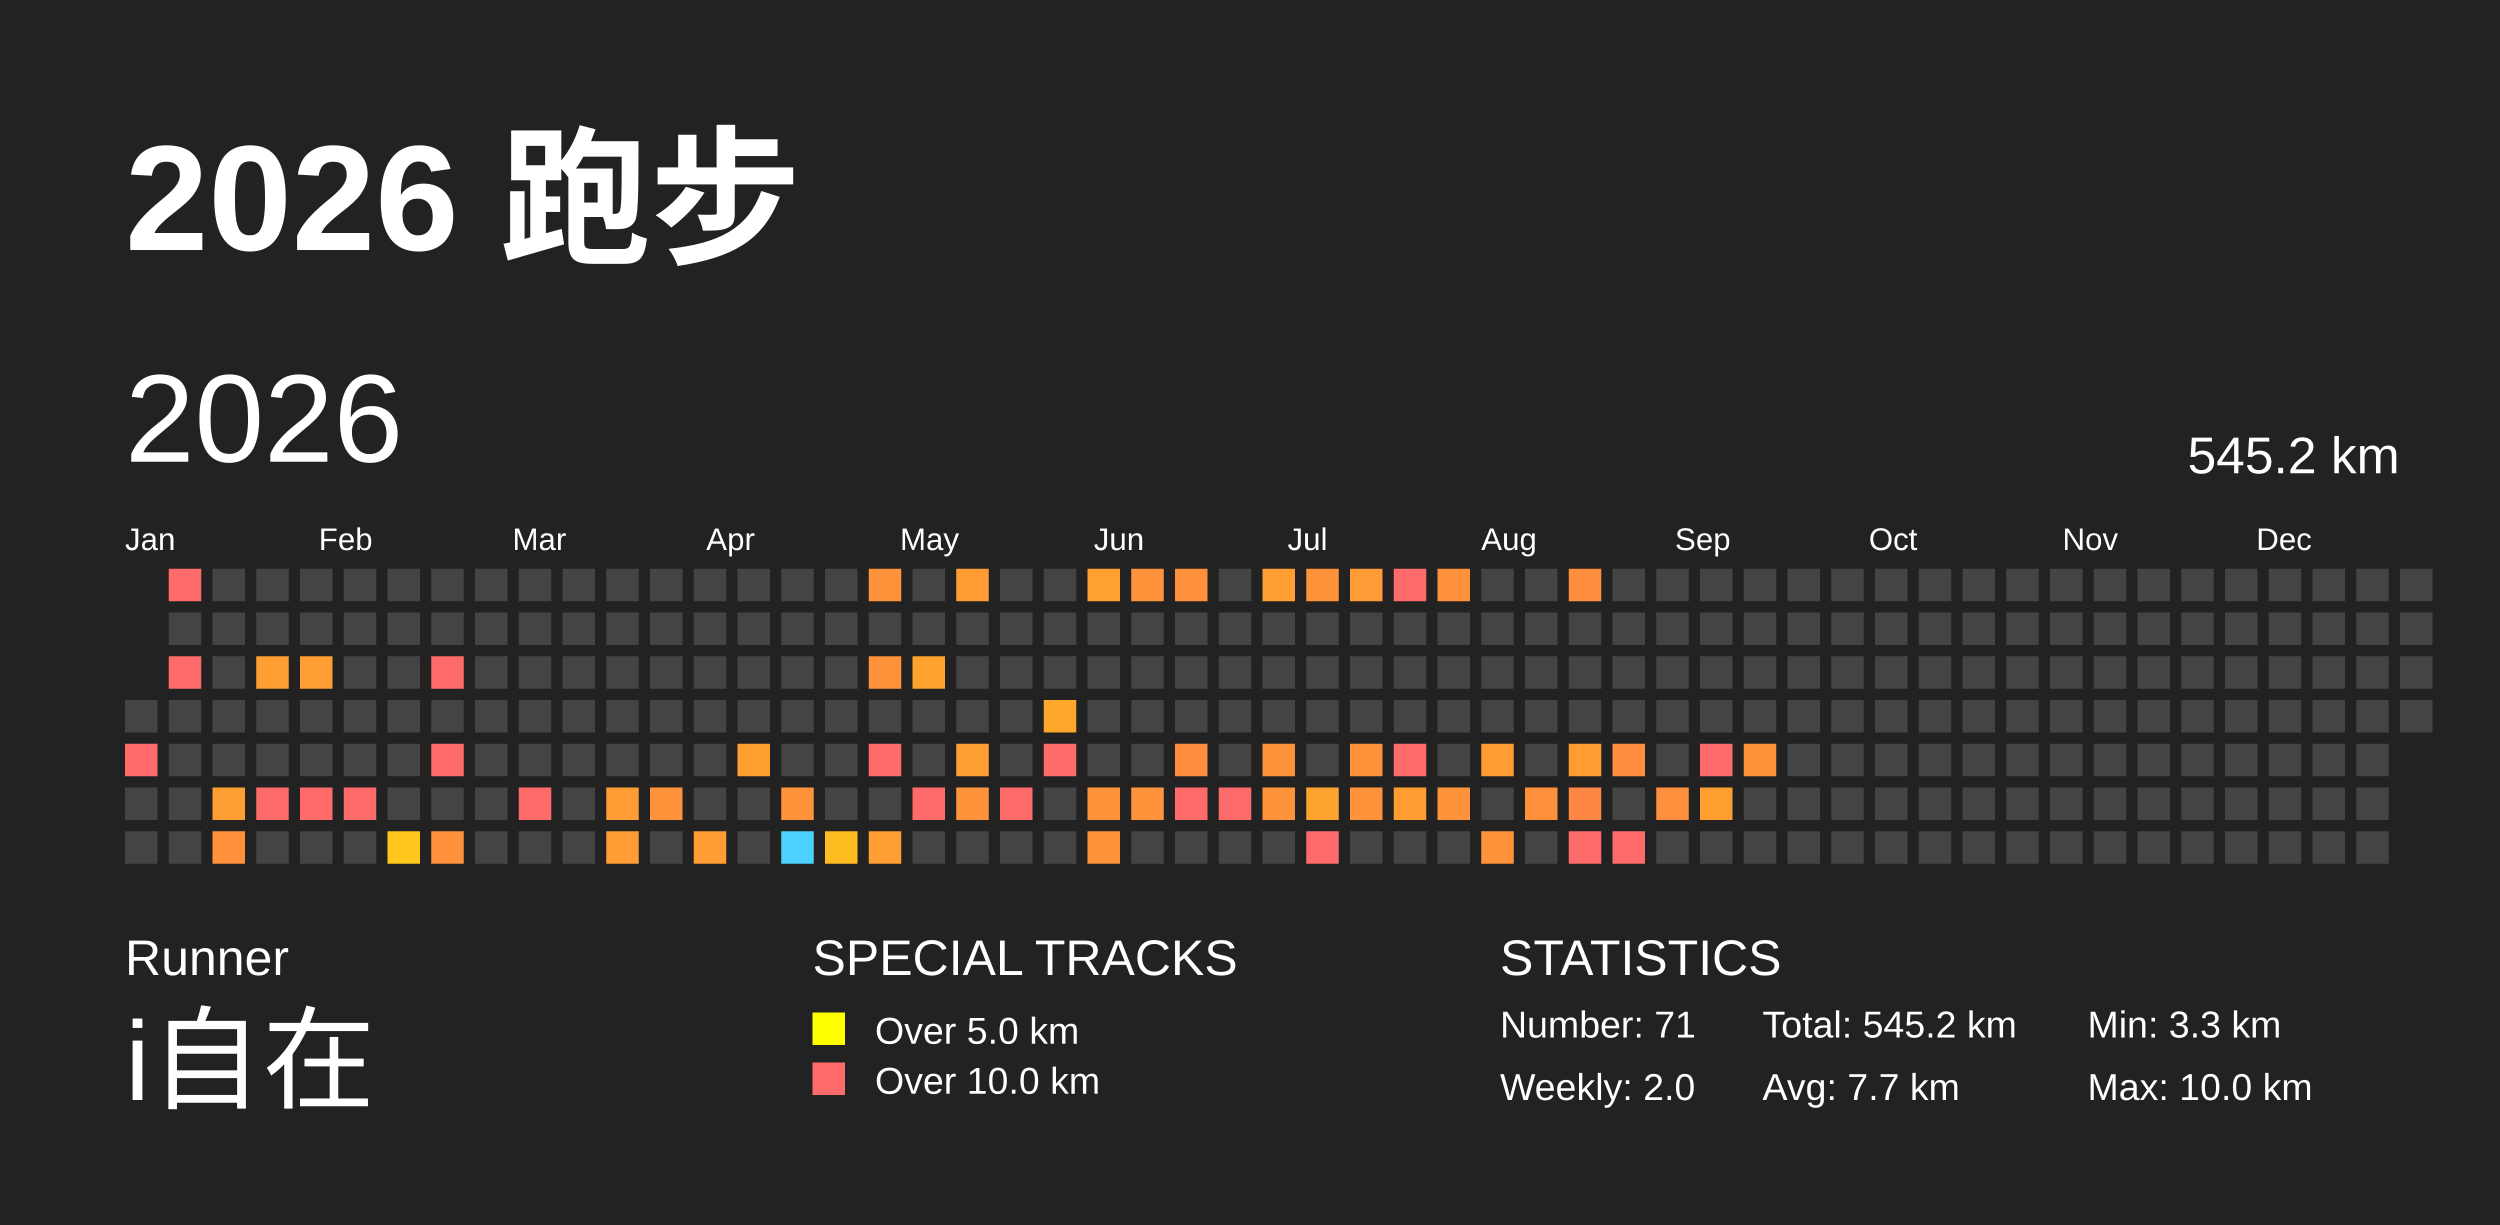
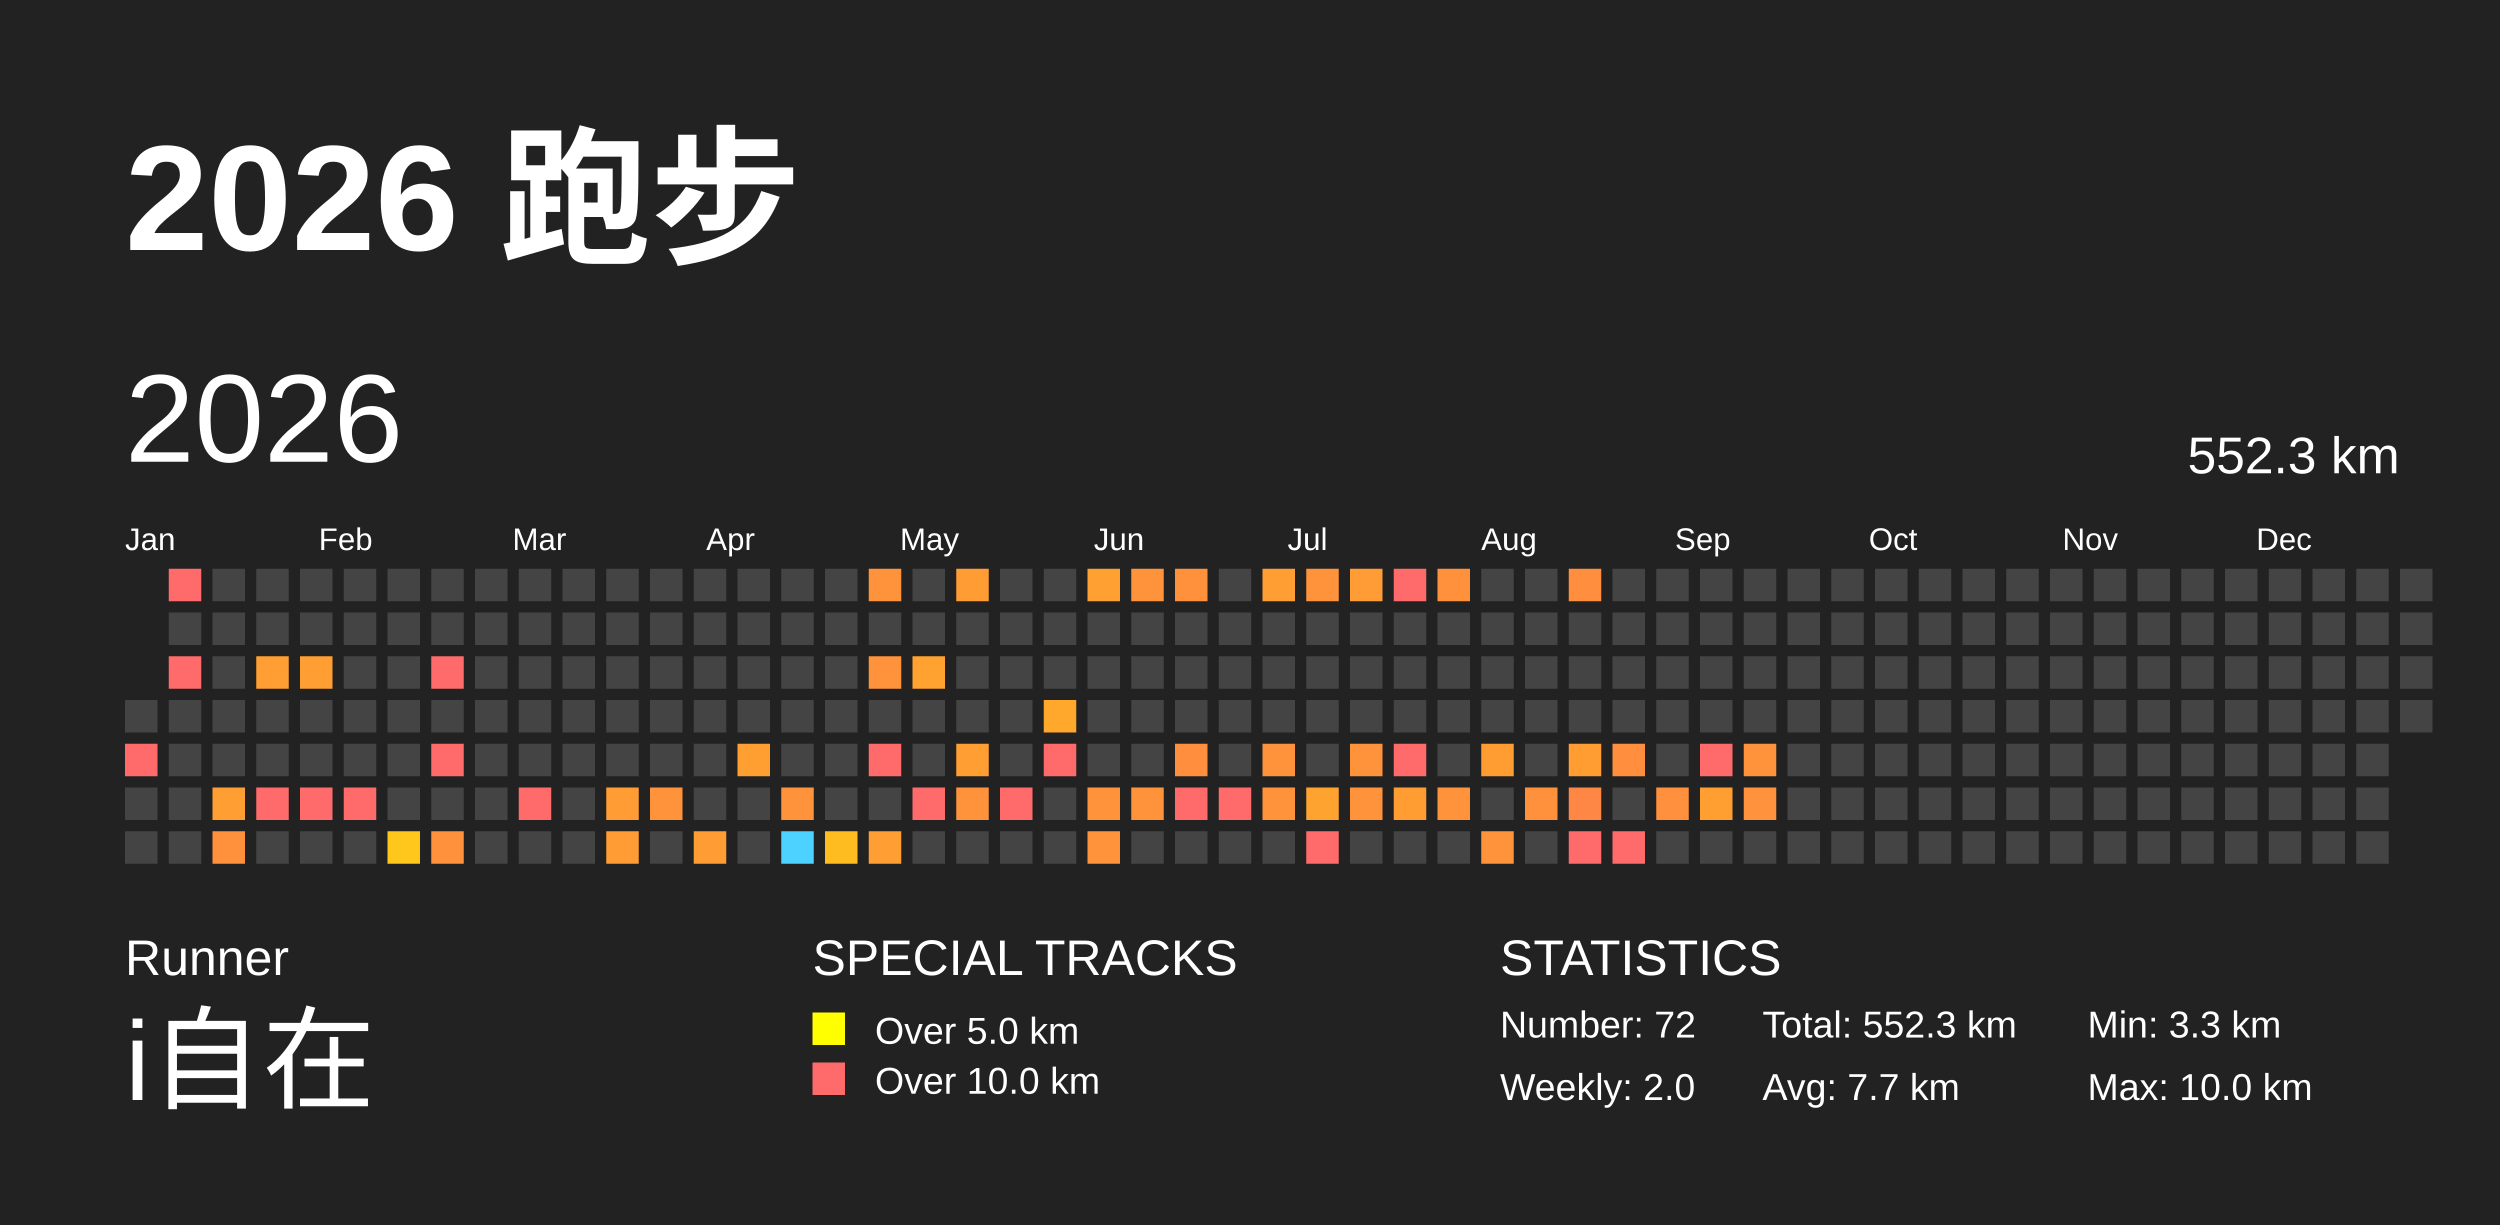
<svg xmlns="http://www.w3.org/2000/svg" baseProfile="full" height="98mm" version="1.1" viewBox="0,0,200,98" width="200mm">
  <defs />
  <rect fill="#222222" height="98" width="200" x="0" y="0" />
  <text fill="#FFFFFF" style="font-size:12px; font-family:Arial; font-weight:bold;" x="10" y="20">2026 跑步</text>
  <text fill="#FFFFFF" style="font-size:4px; font-family:Arial" x="10" y="78">Runner</text>
  <text fill="#FFFFFF" style="font-size:9px; font-family:Arial" x="10" y="88">i自在</text>
  <text fill="#FFFFFF" style="font-size:4px; font-family:Arial" x="65" y="78">SPECIAL TRACKS</text>
  <rect fill="#FFFF00" height="2.6" width="2.6" x="65" y="81" />
  <text fill="#FFFFFF" style="font-size:3px; font-family:Arial" x="70" y="83.5">Over 5.0 km</text>
  <rect fill="#FF6B6B" height="2.6" width="2.6" x="65" y="85" />
  <text fill="#FFFFFF" style="font-size:3px; font-family:Arial" x="70" y="87.5">Over 10.0 km</text>
  <text fill="#FFFFFF" style="font-size:4px; font-family:Arial" x="120" y="78">STATISTICS</text>
-   <text fill="#FFFFFF" style="font-size:3px; font-family:Arial" x="120" y="83">Number: 71</text>
+   <text fill="#FFFFFF" style="font-size:3px; font-family:Arial" x="120" y="83">Number: 72</text>
  <text fill="#FFFFFF" style="font-size:3px; font-family:Arial" x="120" y="88">Weekly: 2.0</text>
-   <text fill="#FFFFFF" style="font-size:3px; font-family:Arial" x="141" y="83">Total: 545.2 km</text>
+   <text fill="#FFFFFF" style="font-size:3px; font-family:Arial" x="141" y="83">Total: 552.3 km</text>
  <text fill="#FFFFFF" style="font-size:3px; font-family:Arial" x="141" y="88">Avg: 7.7 km</text>
  <text fill="#FFFFFF" style="font-size:3px; font-family:Arial" x="167" y="83">Min: 3.3 km</text>
  <text fill="#FFFFFF" style="font-size:3px; font-family:Arial" x="167" y="88">Max: 10.0 km</text>
  <text dominant-baseline="hanging" fill="#FFFFFF" style="font-size:10.0px; font-family:Arial;" x="10" y="30">2026</text>
-   <text dominant-baseline="hanging" fill="#FFFFFF" style="font-size:4.125px; font-family:Arial;" x="175" y="35">545.2 km</text>
+   <text dominant-baseline="hanging" fill="#FFFFFF" style="font-size:4.125px; font-family:Arial;" x="175" y="35">552.3 km</text>
  <text fill="#FFFFFF" style="font-size:2.5px; font-family:Arial" x="10.0" y="44">Jan</text>
  <text fill="#FFFFFF" style="font-size:2.5px; font-family:Arial" x="25.5" y="44">Feb</text>
  <text fill="#FFFFFF" style="font-size:2.5px; font-family:Arial" x="41.0" y="44">Mar</text>
  <text fill="#FFFFFF" style="font-size:2.5px; font-family:Arial" x="56.5" y="44">Apr</text>
  <text fill="#FFFFFF" style="font-size:2.5px; font-family:Arial" x="72.0" y="44">May</text>
  <text fill="#FFFFFF" style="font-size:2.5px; font-family:Arial" x="87.5" y="44">Jun</text>
  <text fill="#FFFFFF" style="font-size:2.5px; font-family:Arial" x="103.0" y="44">Jul</text>
  <text fill="#FFFFFF" style="font-size:2.5px; font-family:Arial" x="118.5" y="44">Aug</text>
  <text fill="#FFFFFF" style="font-size:2.5px; font-family:Arial" x="134.0" y="44">Sep</text>
  <text fill="#FFFFFF" style="font-size:2.5px; font-family:Arial" x="149.5" y="44">Oct</text>
  <text fill="#FFFFFF" style="font-size:2.5px; font-family:Arial" x="165.0" y="44">Nov</text>
  <text fill="#FFFFFF" style="font-size:2.5px; font-family:Arial" x="180.5" y="44">Dec</text>
  <rect fill="#444444" height="2.6" width="2.6" x="10.0" y="56.0" />
  <rect fill="#FF6B6B" height="2.6" width="2.6" x="10.0" y="59.5" />
  <rect fill="#444444" height="2.6" width="2.6" x="10.0" y="63.0" />
  <rect fill="#444444" height="2.6" width="2.6" x="10.0" y="66.5" />
  <rect fill="#FF6B6B" height="2.6" width="2.6" x="13.5" y="45.5" />
  <rect fill="#444444" height="2.6" width="2.6" x="13.5" y="49.0" />
  <rect fill="#FF6B6B" height="2.6" width="2.6" x="13.5" y="52.5" />
  <rect fill="#444444" height="2.6" width="2.6" x="13.5" y="56.0" />
  <rect fill="#444444" height="2.6" width="2.6" x="13.5" y="59.5" />
  <rect fill="#444444" height="2.6" width="2.6" x="13.5" y="63.0" />
  <rect fill="#444444" height="2.6" width="2.6" x="13.5" y="66.5" />
  <rect fill="#444444" height="2.6" width="2.6" x="17.0" y="45.5" />
  <rect fill="#444444" height="2.6" width="2.6" x="17.0" y="49.0" />
  <rect fill="#444444" height="2.6" width="2.6" x="17.0" y="52.5" />
  <rect fill="#444444" height="2.6" width="2.6" x="17.0" y="56.0" />
  <rect fill="#444444" height="2.6" width="2.6" x="17.0" y="59.5" />
  <rect fill="#ff9e33" height="2.6" width="2.6" x="17.0" y="63.0" />
  <rect fill="#ff913d" height="2.6" width="2.6" x="17.0" y="66.5" />
  <rect fill="#444444" height="2.6" width="2.6" x="20.5" y="45.5" />
  <rect fill="#444444" height="2.6" width="2.6" x="20.5" y="49.0" />
  <rect fill="#ff9e33" height="2.6" width="2.6" x="20.5" y="52.5" />
  <rect fill="#444444" height="2.6" width="2.6" x="20.5" y="56.0" />
  <rect fill="#444444" height="2.6" width="2.6" x="20.5" y="59.5" />
  <rect fill="#FF6B6B" height="2.6" width="2.6" x="20.5" y="63.0" />
  <rect fill="#444444" height="2.6" width="2.6" x="20.5" y="66.5" />
  <rect fill="#444444" height="2.6" width="2.6" x="24.0" y="45.5" />
  <rect fill="#444444" height="2.6" width="2.6" x="24.0" y="49.0" />
  <rect fill="#ff9e33" height="2.6" width="2.6" x="24.0" y="52.5" />
  <rect fill="#444444" height="2.6" width="2.6" x="24.0" y="56.0" />
  <rect fill="#444444" height="2.6" width="2.6" x="24.0" y="59.5" />
  <rect fill="#FF6B6B" height="2.6" width="2.6" x="24.0" y="63.0" />
  <rect fill="#444444" height="2.6" width="2.6" x="24.0" y="66.5" />
  <rect fill="#444444" height="2.6" width="2.6" x="27.5" y="45.5" />
  <rect fill="#444444" height="2.6" width="2.6" x="27.5" y="49.0" />
  <rect fill="#444444" height="2.6" width="2.6" x="27.5" y="52.5" />
  <rect fill="#444444" height="2.6" width="2.6" x="27.5" y="56.0" />
  <rect fill="#444444" height="2.6" width="2.6" x="27.5" y="59.5" />
  <rect fill="#FF6B6B" height="2.6" width="2.6" x="27.5" y="63.0" />
  <rect fill="#444444" height="2.6" width="2.6" x="27.5" y="66.5" />
  <rect fill="#444444" height="2.6" width="2.6" x="31.0" y="45.5" />
  <rect fill="#444444" height="2.6" width="2.6" x="31.0" y="49.0" />
  <rect fill="#444444" height="2.6" width="2.6" x="31.0" y="52.5" />
  <rect fill="#444444" height="2.6" width="2.6" x="31.0" y="56.0" />
  <rect fill="#444444" height="2.6" width="2.6" x="31.0" y="59.5" />
  <rect fill="#444444" height="2.6" width="2.6" x="31.0" y="63.0" />
  <rect fill="#ffc61b" height="2.6" width="2.6" x="31.0" y="66.5" />
  <rect fill="#444444" height="2.6" width="2.6" x="34.5" y="45.5" />
  <rect fill="#444444" height="2.6" width="2.6" x="34.5" y="49.0" />
  <rect fill="#FF6B6B" height="2.6" width="2.6" x="34.5" y="52.5" />
  <rect fill="#444444" height="2.6" width="2.6" x="34.5" y="56.0" />
  <rect fill="#FF6B6B" height="2.6" width="2.6" x="34.5" y="59.5" />
  <rect fill="#444444" height="2.6" width="2.6" x="34.5" y="63.0" />
  <rect fill="#ff913d" height="2.6" width="2.6" x="34.5" y="66.5" />
  <rect fill="#444444" height="2.6" width="2.6" x="38.0" y="45.5" />
  <rect fill="#444444" height="2.6" width="2.6" x="38.0" y="49.0" />
  <rect fill="#444444" height="2.6" width="2.6" x="38.0" y="52.5" />
  <rect fill="#444444" height="2.6" width="2.6" x="38.0" y="56.0" />
  <rect fill="#444444" height="2.6" width="2.6" x="38.0" y="59.5" />
  <rect fill="#444444" height="2.6" width="2.6" x="38.0" y="63.0" />
  <rect fill="#444444" height="2.6" width="2.6" x="38.0" y="66.5" />
  <rect fill="#444444" height="2.6" width="2.6" x="41.5" y="45.5" />
  <rect fill="#444444" height="2.6" width="2.6" x="41.5" y="49.0" />
  <rect fill="#444444" height="2.6" width="2.6" x="41.5" y="52.5" />
  <rect fill="#444444" height="2.6" width="2.6" x="41.5" y="56.0" />
  <rect fill="#444444" height="2.6" width="2.6" x="41.5" y="59.5" />
  <rect fill="#FF6B6B" height="2.6" width="2.6" x="41.5" y="63.0" />
  <rect fill="#444444" height="2.6" width="2.6" x="41.5" y="66.5" />
  <rect fill="#444444" height="2.6" width="2.6" x="45.0" y="45.5" />
  <rect fill="#444444" height="2.6" width="2.6" x="45.0" y="49.0" />
  <rect fill="#444444" height="2.6" width="2.6" x="45.0" y="52.5" />
  <rect fill="#444444" height="2.6" width="2.6" x="45.0" y="56.0" />
  <rect fill="#444444" height="2.6" width="2.6" x="45.0" y="59.5" />
  <rect fill="#444444" height="2.6" width="2.6" x="45.0" y="63.0" />
  <rect fill="#444444" height="2.6" width="2.6" x="45.0" y="66.5" />
  <rect fill="#444444" height="2.6" width="2.6" x="48.5" y="45.5" />
  <rect fill="#444444" height="2.6" width="2.6" x="48.5" y="49.0" />
  <rect fill="#444444" height="2.6" width="2.6" x="48.5" y="52.5" />
  <rect fill="#444444" height="2.6" width="2.6" x="48.5" y="56.0" />
  <rect fill="#444444" height="2.6" width="2.6" x="48.5" y="59.5" />
  <rect fill="#ff9c34" height="2.6" width="2.6" x="48.5" y="63.0" />
  <rect fill="#ff9d34" height="2.6" width="2.6" x="48.5" y="66.5" />
  <rect fill="#444444" height="2.6" width="2.6" x="52.0" y="45.5" />
  <rect fill="#444444" height="2.6" width="2.6" x="52.0" y="49.0" />
  <rect fill="#444444" height="2.6" width="2.6" x="52.0" y="52.5" />
  <rect fill="#444444" height="2.6" width="2.6" x="52.0" y="56.0" />
  <rect fill="#444444" height="2.6" width="2.6" x="52.0" y="59.5" />
  <rect fill="#ff933b" height="2.6" width="2.6" x="52.0" y="63.0" />
  <rect fill="#444444" height="2.6" width="2.6" x="52.0" y="66.5" />
  <rect fill="#444444" height="2.6" width="2.6" x="55.5" y="45.5" />
  <rect fill="#444444" height="2.6" width="2.6" x="55.5" y="49.0" />
  <rect fill="#444444" height="2.6" width="2.6" x="55.5" y="52.5" />
  <rect fill="#444444" height="2.6" width="2.6" x="55.5" y="56.0" />
  <rect fill="#444444" height="2.6" width="2.6" x="55.5" y="59.5" />
  <rect fill="#444444" height="2.6" width="2.6" x="55.5" y="63.0" />
  <rect fill="#ff9c34" height="2.6" width="2.6" x="55.5" y="66.5" />
  <rect fill="#444444" height="2.6" width="2.6" x="59.0" y="45.5" />
  <rect fill="#444444" height="2.6" width="2.6" x="59.0" y="49.0" />
  <rect fill="#444444" height="2.6" width="2.6" x="59.0" y="52.5" />
  <rect fill="#444444" height="2.6" width="2.6" x="59.0" y="56.0" />
  <rect fill="#ff9f32" height="2.6" width="2.6" x="59.0" y="59.5" />
  <rect fill="#444444" height="2.6" width="2.6" x="59.0" y="63.0" />
  <rect fill="#444444" height="2.6" width="2.6" x="59.0" y="66.5" />
  <rect fill="#444444" height="2.6" width="2.6" x="62.5" y="45.5" />
  <rect fill="#444444" height="2.6" width="2.6" x="62.5" y="49.0" />
  <rect fill="#444444" height="2.6" width="2.6" x="62.5" y="52.5" />
  <rect fill="#444444" height="2.6" width="2.6" x="62.5" y="56.0" />
  <rect fill="#444444" height="2.6" width="2.6" x="62.5" y="59.5" />
  <rect fill="#ff933b" height="2.6" width="2.6" x="62.5" y="63.0" />
  <rect fill="#4dd2ff" height="2.6" width="2.6" x="62.5" y="66.5" />
  <rect fill="#444444" height="2.6" width="2.6" x="66.0" y="45.5" />
  <rect fill="#444444" height="2.6" width="2.6" x="66.0" y="49.0" />
  <rect fill="#444444" height="2.6" width="2.6" x="66.0" y="52.5" />
  <rect fill="#444444" height="2.6" width="2.6" x="66.0" y="56.0" />
  <rect fill="#444444" height="2.6" width="2.6" x="66.0" y="59.5" />
  <rect fill="#444444" height="2.6" width="2.6" x="66.0" y="63.0" />
  <rect fill="#ffbc20" height="2.6" width="2.6" x="66.0" y="66.5" />
  <rect fill="#ff933b" height="2.6" width="2.6" x="69.5" y="45.5" />
  <rect fill="#444444" height="2.6" width="2.6" x="69.5" y="49.0" />
  <rect fill="#ff933b" height="2.6" width="2.6" x="69.5" y="52.5" />
  <rect fill="#444444" height="2.6" width="2.6" x="69.5" y="56.0" />
  <rect fill="#FF6B6B" height="2.6" width="2.6" x="69.5" y="59.5" />
  <rect fill="#444444" height="2.6" width="2.6" x="69.5" y="63.0" />
  <rect fill="#ff9e33" height="2.6" width="2.6" x="69.5" y="66.5" />
  <rect fill="#444444" height="2.6" width="2.6" x="73.0" y="45.5" />
  <rect fill="#444444" height="2.6" width="2.6" x="73.0" y="49.0" />
  <rect fill="#ffa230" height="2.6" width="2.6" x="73.0" y="52.5" />
  <rect fill="#444444" height="2.6" width="2.6" x="73.0" y="56.0" />
  <rect fill="#444444" height="2.6" width="2.6" x="73.0" y="59.5" />
  <rect fill="#FF6B6B" height="2.6" width="2.6" x="73.0" y="63.0" />
  <rect fill="#444444" height="2.6" width="2.6" x="73.0" y="66.5" />
  <rect fill="#ff9d34" height="2.6" width="2.6" x="76.5" y="45.5" />
  <rect fill="#444444" height="2.6" width="2.6" x="76.5" y="49.0" />
  <rect fill="#444444" height="2.6" width="2.6" x="76.5" y="52.5" />
  <rect fill="#444444" height="2.6" width="2.6" x="76.5" y="56.0" />
  <rect fill="#ff9e33" height="2.6" width="2.6" x="76.5" y="59.5" />
  <rect fill="#ff933b" height="2.6" width="2.6" x="76.5" y="63.0" />
  <rect fill="#444444" height="2.6" width="2.6" x="76.5" y="66.5" />
  <rect fill="#444444" height="2.6" width="2.6" x="80.0" y="45.5" />
  <rect fill="#444444" height="2.6" width="2.6" x="80.0" y="49.0" />
  <rect fill="#444444" height="2.6" width="2.6" x="80.0" y="52.5" />
  <rect fill="#444444" height="2.6" width="2.6" x="80.0" y="56.0" />
  <rect fill="#444444" height="2.6" width="2.6" x="80.0" y="59.5" />
  <rect fill="#FF6B6B" height="2.6" width="2.6" x="80.0" y="63.0" />
  <rect fill="#444444" height="2.6" width="2.6" x="80.0" y="66.5" />
  <rect fill="#444444" height="2.6" width="2.6" x="83.5" y="45.5" />
  <rect fill="#444444" height="2.6" width="2.6" x="83.5" y="49.0" />
  <rect fill="#444444" height="2.6" width="2.6" x="83.5" y="52.5" />
  <rect fill="#ffa82c" height="2.6" width="2.6" x="83.5" y="56.0" />
  <rect fill="#FF6B6B" height="2.6" width="2.6" x="83.5" y="59.5" />
  <rect fill="#444444" height="2.6" width="2.6" x="83.5" y="63.0" />
  <rect fill="#444444" height="2.6" width="2.6" x="83.5" y="66.5" />
  <rect fill="#ffa032" height="2.6" width="2.6" x="87.0" y="45.5" />
  <rect fill="#444444" height="2.6" width="2.6" x="87.0" y="49.0" />
  <rect fill="#444444" height="2.6" width="2.6" x="87.0" y="52.5" />
  <rect fill="#444444" height="2.6" width="2.6" x="87.0" y="56.0" />
  <rect fill="#444444" height="2.6" width="2.6" x="87.0" y="59.5" />
  <rect fill="#ff933b" height="2.6" width="2.6" x="87.0" y="63.0" />
  <rect fill="#ff933b" height="2.6" width="2.6" x="87.0" y="66.5" />
  <rect fill="#ff933b" height="2.6" width="2.6" x="90.5" y="45.5" />
  <rect fill="#444444" height="2.6" width="2.6" x="90.5" y="49.0" />
  <rect fill="#444444" height="2.6" width="2.6" x="90.5" y="52.5" />
  <rect fill="#444444" height="2.6" width="2.6" x="90.5" y="56.0" />
  <rect fill="#444444" height="2.6" width="2.6" x="90.5" y="59.5" />
  <rect fill="#ff933b" height="2.6" width="2.6" x="90.5" y="63.0" />
  <rect fill="#444444" height="2.6" width="2.6" x="90.5" y="66.5" />
  <rect fill="#ff913c" height="2.6" width="2.6" x="94.0" y="45.5" />
  <rect fill="#444444" height="2.6" width="2.6" x="94.0" y="49.0" />
  <rect fill="#444444" height="2.6" width="2.6" x="94.0" y="52.5" />
  <rect fill="#444444" height="2.6" width="2.6" x="94.0" y="56.0" />
  <rect fill="#ff8f3e" height="2.6" width="2.6" x="94.0" y="59.5" />
  <rect fill="#FF6B6B" height="2.6" width="2.6" x="94.0" y="63.0" />
  <rect fill="#444444" height="2.6" width="2.6" x="94.0" y="66.5" />
  <rect fill="#444444" height="2.6" width="2.6" x="97.5" y="45.5" />
  <rect fill="#444444" height="2.6" width="2.6" x="97.5" y="49.0" />
  <rect fill="#444444" height="2.6" width="2.6" x="97.5" y="52.5" />
  <rect fill="#444444" height="2.6" width="2.6" x="97.5" y="56.0" />
  <rect fill="#444444" height="2.6" width="2.6" x="97.5" y="59.5" />
  <rect fill="#FF6B6B" height="2.6" width="2.6" x="97.5" y="63.0" />
  <rect fill="#444444" height="2.6" width="2.6" x="97.5" y="66.5" />
  <rect fill="#ff9e33" height="2.6" width="2.6" x="101.0" y="45.5" />
  <rect fill="#444444" height="2.6" width="2.6" x="101.0" y="49.0" />
  <rect fill="#444444" height="2.6" width="2.6" x="101.0" y="52.5" />
  <rect fill="#444444" height="2.6" width="2.6" x="101.0" y="56.0" />
  <rect fill="#ff933b" height="2.6" width="2.6" x="101.0" y="59.5" />
  <rect fill="#ff933b" height="2.6" width="2.6" x="101.0" y="63.0" />
  <rect fill="#444444" height="2.6" width="2.6" x="101.0" y="66.5" />
  <rect fill="#ff933b" height="2.6" width="2.6" x="104.5" y="45.5" />
  <rect fill="#444444" height="2.6" width="2.6" x="104.5" y="49.0" />
  <rect fill="#444444" height="2.6" width="2.6" x="104.5" y="52.5" />
  <rect fill="#444444" height="2.6" width="2.6" x="104.5" y="56.0" />
  <rect fill="#444444" height="2.6" width="2.6" x="104.5" y="59.5" />
  <rect fill="#ffa330" height="2.6" width="2.6" x="104.5" y="63.0" />
  <rect fill="#FF6B6B" height="2.6" width="2.6" x="104.5" y="66.5" />
  <rect fill="#ff9c35" height="2.6" width="2.6" x="108.0" y="45.5" />
  <rect fill="#444444" height="2.6" width="2.6" x="108.0" y="49.0" />
  <rect fill="#444444" height="2.6" width="2.6" x="108.0" y="52.5" />
  <rect fill="#444444" height="2.6" width="2.6" x="108.0" y="56.0" />
  <rect fill="#ff933b" height="2.6" width="2.6" x="108.0" y="59.5" />
  <rect fill="#ff933b" height="2.6" width="2.6" x="108.0" y="63.0" />
  <rect fill="#444444" height="2.6" width="2.6" x="108.0" y="66.5" />
  <rect fill="#FF6B6B" height="2.6" width="2.6" x="111.5" y="45.5" />
  <rect fill="#444444" height="2.6" width="2.6" x="111.5" y="49.0" />
  <rect fill="#444444" height="2.6" width="2.6" x="111.5" y="52.5" />
  <rect fill="#444444" height="2.6" width="2.6" x="111.5" y="56.0" />
  <rect fill="#FF6B6B" height="2.6" width="2.6" x="111.5" y="59.5" />
  <rect fill="#ff9d33" height="2.6" width="2.6" x="111.5" y="63.0" />
  <rect fill="#444444" height="2.6" width="2.6" x="111.5" y="66.5" />
  <rect fill="#ff913c" height="2.6" width="2.6" x="115.0" y="45.5" />
  <rect fill="#444444" height="2.6" width="2.6" x="115.0" y="49.0" />
  <rect fill="#444444" height="2.6" width="2.6" x="115.0" y="52.5" />
  <rect fill="#444444" height="2.6" width="2.6" x="115.0" y="56.0" />
  <rect fill="#444444" height="2.6" width="2.6" x="115.0" y="59.5" />
  <rect fill="#ff933b" height="2.6" width="2.6" x="115.0" y="63.0" />
  <rect fill="#444444" height="2.6" width="2.6" x="115.0" y="66.5" />
  <rect fill="#444444" height="2.6" width="2.6" x="118.5" y="45.5" />
  <rect fill="#444444" height="2.6" width="2.6" x="118.5" y="49.0" />
  <rect fill="#444444" height="2.6" width="2.6" x="118.5" y="52.5" />
  <rect fill="#444444" height="2.6" width="2.6" x="118.5" y="56.0" />
  <rect fill="#ff9d33" height="2.6" width="2.6" x="118.5" y="59.5" />
  <rect fill="#444444" height="2.6" width="2.6" x="118.5" y="63.0" />
  <rect fill="#ff933b" height="2.6" width="2.6" x="118.5" y="66.5" />
  <rect fill="#444444" height="2.6" width="2.6" x="122.0" y="45.5" />
  <rect fill="#444444" height="2.6" width="2.6" x="122.0" y="49.0" />
  <rect fill="#444444" height="2.6" width="2.6" x="122.0" y="52.5" />
  <rect fill="#444444" height="2.6" width="2.6" x="122.0" y="56.0" />
  <rect fill="#444444" height="2.6" width="2.6" x="122.0" y="59.5" />
  <rect fill="#ff913c" height="2.6" width="2.6" x="122.0" y="63.0" />
  <rect fill="#444444" height="2.6" width="2.6" x="122.0" y="66.5" />
  <rect fill="#ff8f3e" height="2.6" width="2.6" x="125.5" y="45.5" />
  <rect fill="#444444" height="2.6" width="2.6" x="125.5" y="49.0" />
  <rect fill="#444444" height="2.6" width="2.6" x="125.5" y="52.5" />
  <rect fill="#444444" height="2.6" width="2.6" x="125.5" y="56.0" />
  <rect fill="#ff9d33" height="2.6" width="2.6" x="125.5" y="59.5" />
  <rect fill="#ff8745" height="2.6" width="2.6" x="125.5" y="63.0" />
  <rect fill="#FF6B6B" height="2.6" width="2.6" x="125.5" y="66.5" />
  <rect fill="#444444" height="2.6" width="2.6" x="129.0" y="45.5" />
  <rect fill="#444444" height="2.6" width="2.6" x="129.0" y="49.0" />
  <rect fill="#444444" height="2.6" width="2.6" x="129.0" y="52.5" />
  <rect fill="#444444" height="2.6" width="2.6" x="129.0" y="56.0" />
  <rect fill="#ff8f3e" height="2.6" width="2.6" x="129.0" y="59.5" />
  <rect fill="#444444" height="2.6" width="2.6" x="129.0" y="63.0" />
  <rect fill="#FF6B6B" height="2.6" width="2.6" x="129.0" y="66.5" />
  <rect fill="#444444" height="2.6" width="2.6" x="132.5" y="45.5" />
  <rect fill="#444444" height="2.6" width="2.6" x="132.5" y="49.0" />
  <rect fill="#444444" height="2.6" width="2.6" x="132.5" y="52.5" />
  <rect fill="#444444" height="2.6" width="2.6" x="132.5" y="56.0" />
  <rect fill="#444444" height="2.6" width="2.6" x="132.5" y="59.5" />
  <rect fill="#ff903d" height="2.6" width="2.6" x="132.5" y="63.0" />
  <rect fill="#444444" height="2.6" width="2.6" x="132.5" y="66.5" />
  <rect fill="#444444" height="2.6" width="2.6" x="136.0" y="45.5" />
  <rect fill="#444444" height="2.6" width="2.6" x="136.0" y="49.0" />
  <rect fill="#444444" height="2.6" width="2.6" x="136.0" y="52.5" />
  <rect fill="#444444" height="2.6" width="2.6" x="136.0" y="56.0" />
  <rect fill="#FF6B6B" height="2.6" width="2.6" x="136.0" y="59.5" />
  <rect fill="#ff9f32" height="2.6" width="2.6" x="136.0" y="63.0" />
  <rect fill="#444444" height="2.6" width="2.6" x="136.0" y="66.5" />
  <rect fill="#444444" height="2.6" width="2.6" x="139.5" y="45.5" />
  <rect fill="#444444" height="2.6" width="2.6" x="139.5" y="49.0" />
  <rect fill="#444444" height="2.6" width="2.6" x="139.5" y="52.5" />
  <rect fill="#444444" height="2.6" width="2.6" x="139.5" y="56.0" />
  <rect fill="#ff933b" height="2.6" width="2.6" x="139.5" y="59.5" />
-   <rect fill="#444444" height="2.6" width="2.6" x="139.5" y="63.0" />
+   <rect fill="#ff923c" height="2.6" width="2.6" x="139.5" y="63.0" />
  <rect fill="#444444" height="2.6" width="2.6" x="139.5" y="66.5" />
  <rect fill="#444444" height="2.6" width="2.6" x="143.0" y="45.5" />
  <rect fill="#444444" height="2.6" width="2.6" x="143.0" y="49.0" />
  <rect fill="#444444" height="2.6" width="2.6" x="143.0" y="52.5" />
  <rect fill="#444444" height="2.6" width="2.6" x="143.0" y="56.0" />
  <rect fill="#444444" height="2.6" width="2.6" x="143.0" y="59.5" />
  <rect fill="#444444" height="2.6" width="2.6" x="143.0" y="63.0" />
  <rect fill="#444444" height="2.6" width="2.6" x="143.0" y="66.5" />
  <rect fill="#444444" height="2.6" width="2.6" x="146.5" y="45.5" />
  <rect fill="#444444" height="2.6" width="2.6" x="146.5" y="49.0" />
  <rect fill="#444444" height="2.6" width="2.6" x="146.5" y="52.5" />
  <rect fill="#444444" height="2.6" width="2.6" x="146.5" y="56.0" />
  <rect fill="#444444" height="2.6" width="2.6" x="146.5" y="59.5" />
  <rect fill="#444444" height="2.6" width="2.6" x="146.5" y="63.0" />
  <rect fill="#444444" height="2.6" width="2.6" x="146.5" y="66.5" />
  <rect fill="#444444" height="2.6" width="2.6" x="150.0" y="45.5" />
  <rect fill="#444444" height="2.6" width="2.6" x="150.0" y="49.0" />
  <rect fill="#444444" height="2.6" width="2.6" x="150.0" y="52.5" />
  <rect fill="#444444" height="2.6" width="2.6" x="150.0" y="56.0" />
  <rect fill="#444444" height="2.6" width="2.6" x="150.0" y="59.5" />
  <rect fill="#444444" height="2.6" width="2.6" x="150.0" y="63.0" />
  <rect fill="#444444" height="2.6" width="2.6" x="150.0" y="66.5" />
  <rect fill="#444444" height="2.6" width="2.6" x="153.5" y="45.5" />
  <rect fill="#444444" height="2.6" width="2.6" x="153.5" y="49.0" />
  <rect fill="#444444" height="2.6" width="2.6" x="153.5" y="52.5" />
  <rect fill="#444444" height="2.6" width="2.6" x="153.5" y="56.0" />
  <rect fill="#444444" height="2.6" width="2.6" x="153.5" y="59.5" />
  <rect fill="#444444" height="2.6" width="2.6" x="153.5" y="63.0" />
  <rect fill="#444444" height="2.6" width="2.6" x="153.5" y="66.5" />
  <rect fill="#444444" height="2.6" width="2.6" x="157.0" y="45.5" />
  <rect fill="#444444" height="2.6" width="2.6" x="157.0" y="49.0" />
  <rect fill="#444444" height="2.6" width="2.6" x="157.0" y="52.5" />
  <rect fill="#444444" height="2.6" width="2.6" x="157.0" y="56.0" />
  <rect fill="#444444" height="2.6" width="2.6" x="157.0" y="59.5" />
  <rect fill="#444444" height="2.6" width="2.6" x="157.0" y="63.0" />
  <rect fill="#444444" height="2.6" width="2.6" x="157.0" y="66.5" />
  <rect fill="#444444" height="2.6" width="2.6" x="160.5" y="45.5" />
  <rect fill="#444444" height="2.6" width="2.6" x="160.5" y="49.0" />
  <rect fill="#444444" height="2.6" width="2.6" x="160.5" y="52.5" />
  <rect fill="#444444" height="2.6" width="2.6" x="160.5" y="56.0" />
  <rect fill="#444444" height="2.6" width="2.6" x="160.5" y="59.5" />
  <rect fill="#444444" height="2.6" width="2.6" x="160.5" y="63.0" />
  <rect fill="#444444" height="2.6" width="2.6" x="160.5" y="66.5" />
  <rect fill="#444444" height="2.6" width="2.6" x="164.0" y="45.5" />
  <rect fill="#444444" height="2.6" width="2.6" x="164.0" y="49.0" />
  <rect fill="#444444" height="2.6" width="2.6" x="164.0" y="52.5" />
  <rect fill="#444444" height="2.6" width="2.6" x="164.0" y="56.0" />
  <rect fill="#444444" height="2.6" width="2.6" x="164.0" y="59.5" />
  <rect fill="#444444" height="2.6" width="2.6" x="164.0" y="63.0" />
  <rect fill="#444444" height="2.6" width="2.6" x="164.0" y="66.5" />
  <rect fill="#444444" height="2.6" width="2.6" x="167.5" y="45.5" />
  <rect fill="#444444" height="2.6" width="2.6" x="167.5" y="49.0" />
  <rect fill="#444444" height="2.6" width="2.6" x="167.5" y="52.5" />
  <rect fill="#444444" height="2.6" width="2.6" x="167.5" y="56.0" />
  <rect fill="#444444" height="2.6" width="2.6" x="167.5" y="59.5" />
  <rect fill="#444444" height="2.6" width="2.6" x="167.5" y="63.0" />
  <rect fill="#444444" height="2.6" width="2.6" x="167.5" y="66.5" />
  <rect fill="#444444" height="2.6" width="2.6" x="171.0" y="45.5" />
  <rect fill="#444444" height="2.6" width="2.6" x="171.0" y="49.0" />
  <rect fill="#444444" height="2.6" width="2.6" x="171.0" y="52.5" />
  <rect fill="#444444" height="2.6" width="2.6" x="171.0" y="56.0" />
  <rect fill="#444444" height="2.6" width="2.6" x="171.0" y="59.5" />
  <rect fill="#444444" height="2.6" width="2.6" x="171.0" y="63.0" />
  <rect fill="#444444" height="2.6" width="2.6" x="171.0" y="66.5" />
  <rect fill="#444444" height="2.6" width="2.6" x="174.5" y="45.5" />
  <rect fill="#444444" height="2.6" width="2.6" x="174.5" y="49.0" />
  <rect fill="#444444" height="2.6" width="2.6" x="174.5" y="52.5" />
  <rect fill="#444444" height="2.6" width="2.6" x="174.5" y="56.0" />
  <rect fill="#444444" height="2.6" width="2.6" x="174.5" y="59.5" />
  <rect fill="#444444" height="2.6" width="2.6" x="174.5" y="63.0" />
  <rect fill="#444444" height="2.6" width="2.6" x="174.5" y="66.5" />
  <rect fill="#444444" height="2.6" width="2.6" x="178.0" y="45.5" />
  <rect fill="#444444" height="2.6" width="2.6" x="178.0" y="49.0" />
  <rect fill="#444444" height="2.6" width="2.6" x="178.0" y="52.5" />
  <rect fill="#444444" height="2.6" width="2.6" x="178.0" y="56.0" />
  <rect fill="#444444" height="2.6" width="2.6" x="178.0" y="59.5" />
  <rect fill="#444444" height="2.6" width="2.6" x="178.0" y="63.0" />
  <rect fill="#444444" height="2.6" width="2.6" x="178.0" y="66.5" />
  <rect fill="#444444" height="2.6" width="2.6" x="181.5" y="45.5" />
  <rect fill="#444444" height="2.6" width="2.6" x="181.5" y="49.0" />
  <rect fill="#444444" height="2.6" width="2.6" x="181.5" y="52.5" />
  <rect fill="#444444" height="2.6" width="2.6" x="181.5" y="56.0" />
  <rect fill="#444444" height="2.6" width="2.6" x="181.5" y="59.5" />
  <rect fill="#444444" height="2.6" width="2.6" x="181.5" y="63.0" />
  <rect fill="#444444" height="2.6" width="2.6" x="181.5" y="66.5" />
  <rect fill="#444444" height="2.6" width="2.6" x="185.0" y="45.5" />
  <rect fill="#444444" height="2.6" width="2.6" x="185.0" y="49.0" />
  <rect fill="#444444" height="2.6" width="2.6" x="185.0" y="52.5" />
  <rect fill="#444444" height="2.6" width="2.6" x="185.0" y="56.0" />
  <rect fill="#444444" height="2.6" width="2.6" x="185.0" y="59.5" />
  <rect fill="#444444" height="2.6" width="2.6" x="185.0" y="63.0" />
  <rect fill="#444444" height="2.6" width="2.6" x="185.0" y="66.5" />
  <rect fill="#444444" height="2.6" width="2.6" x="188.5" y="45.5" />
  <rect fill="#444444" height="2.6" width="2.6" x="188.5" y="49.0" />
  <rect fill="#444444" height="2.6" width="2.6" x="188.5" y="52.5" />
  <rect fill="#444444" height="2.6" width="2.6" x="188.5" y="56.0" />
  <rect fill="#444444" height="2.6" width="2.6" x="188.5" y="59.5" />
  <rect fill="#444444" height="2.6" width="2.6" x="188.5" y="63.0" />
  <rect fill="#444444" height="2.6" width="2.6" x="188.5" y="66.5" />
  <rect fill="#444444" height="2.6" width="2.6" x="192.0" y="45.5" />
  <rect fill="#444444" height="2.6" width="2.6" x="192.0" y="49.0" />
  <rect fill="#444444" height="2.6" width="2.6" x="192.0" y="52.5" />
  <rect fill="#444444" height="2.6" width="2.6" x="192.0" y="56.0" />
</svg>
